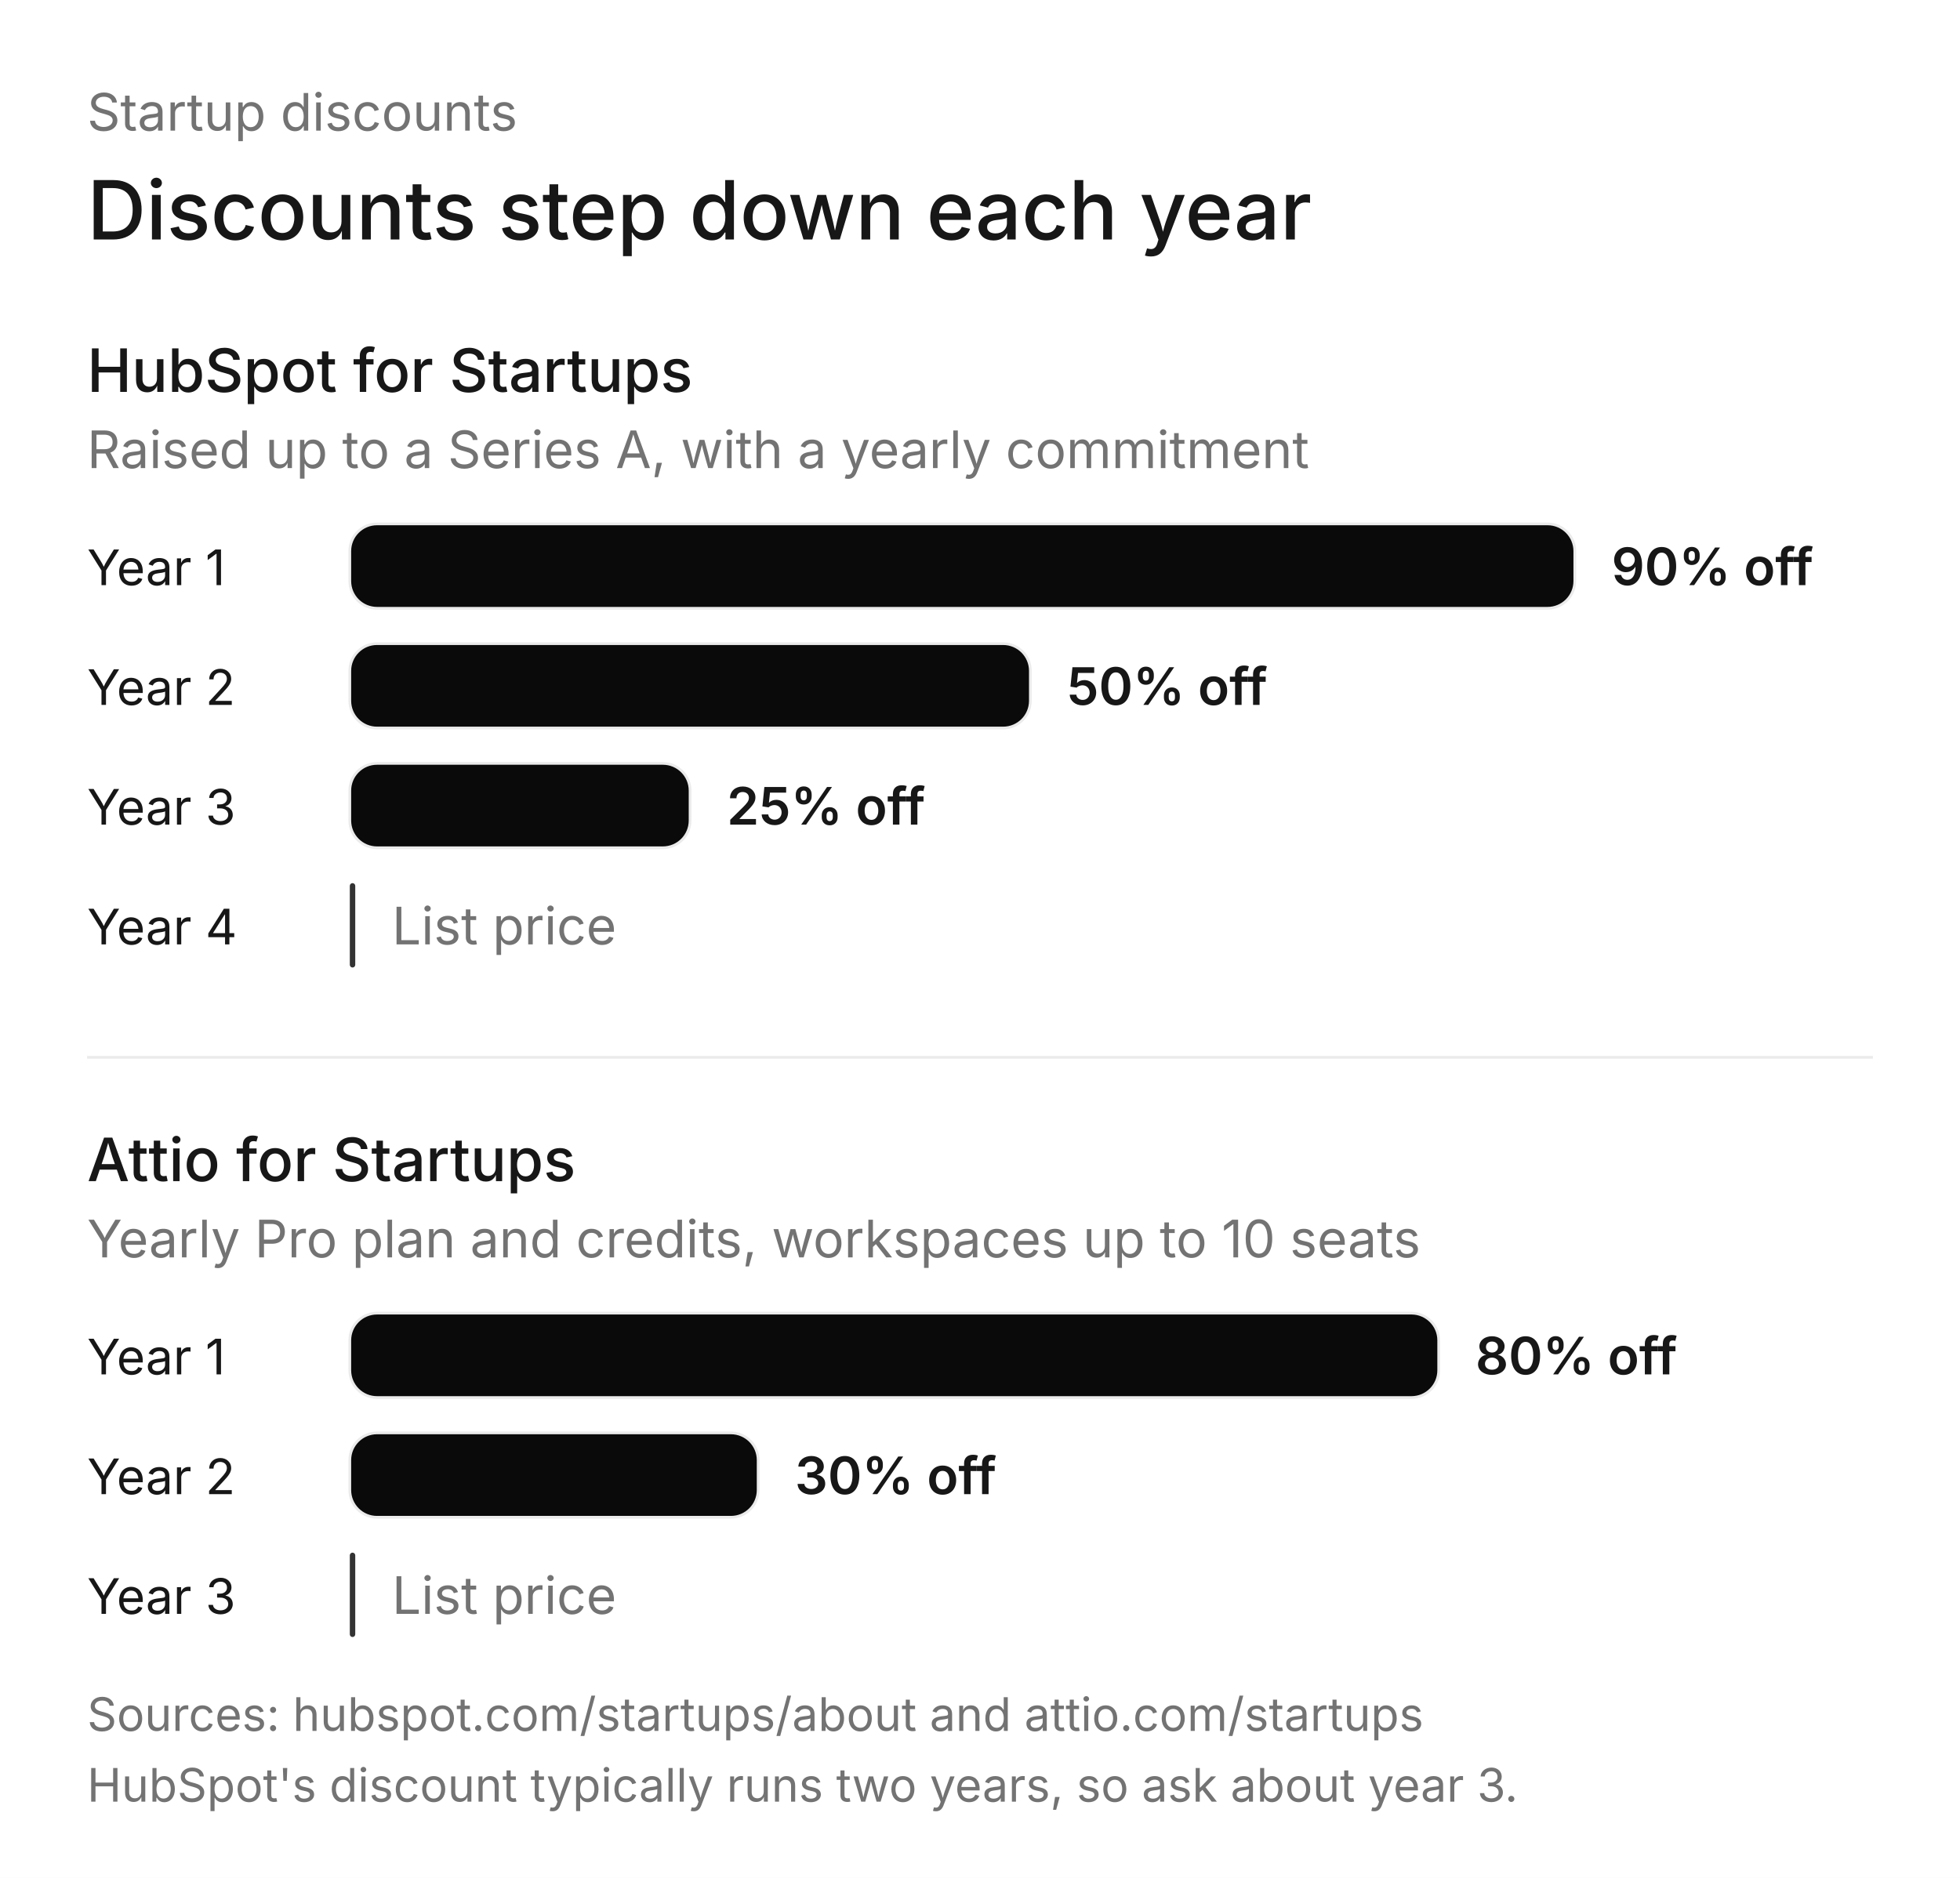
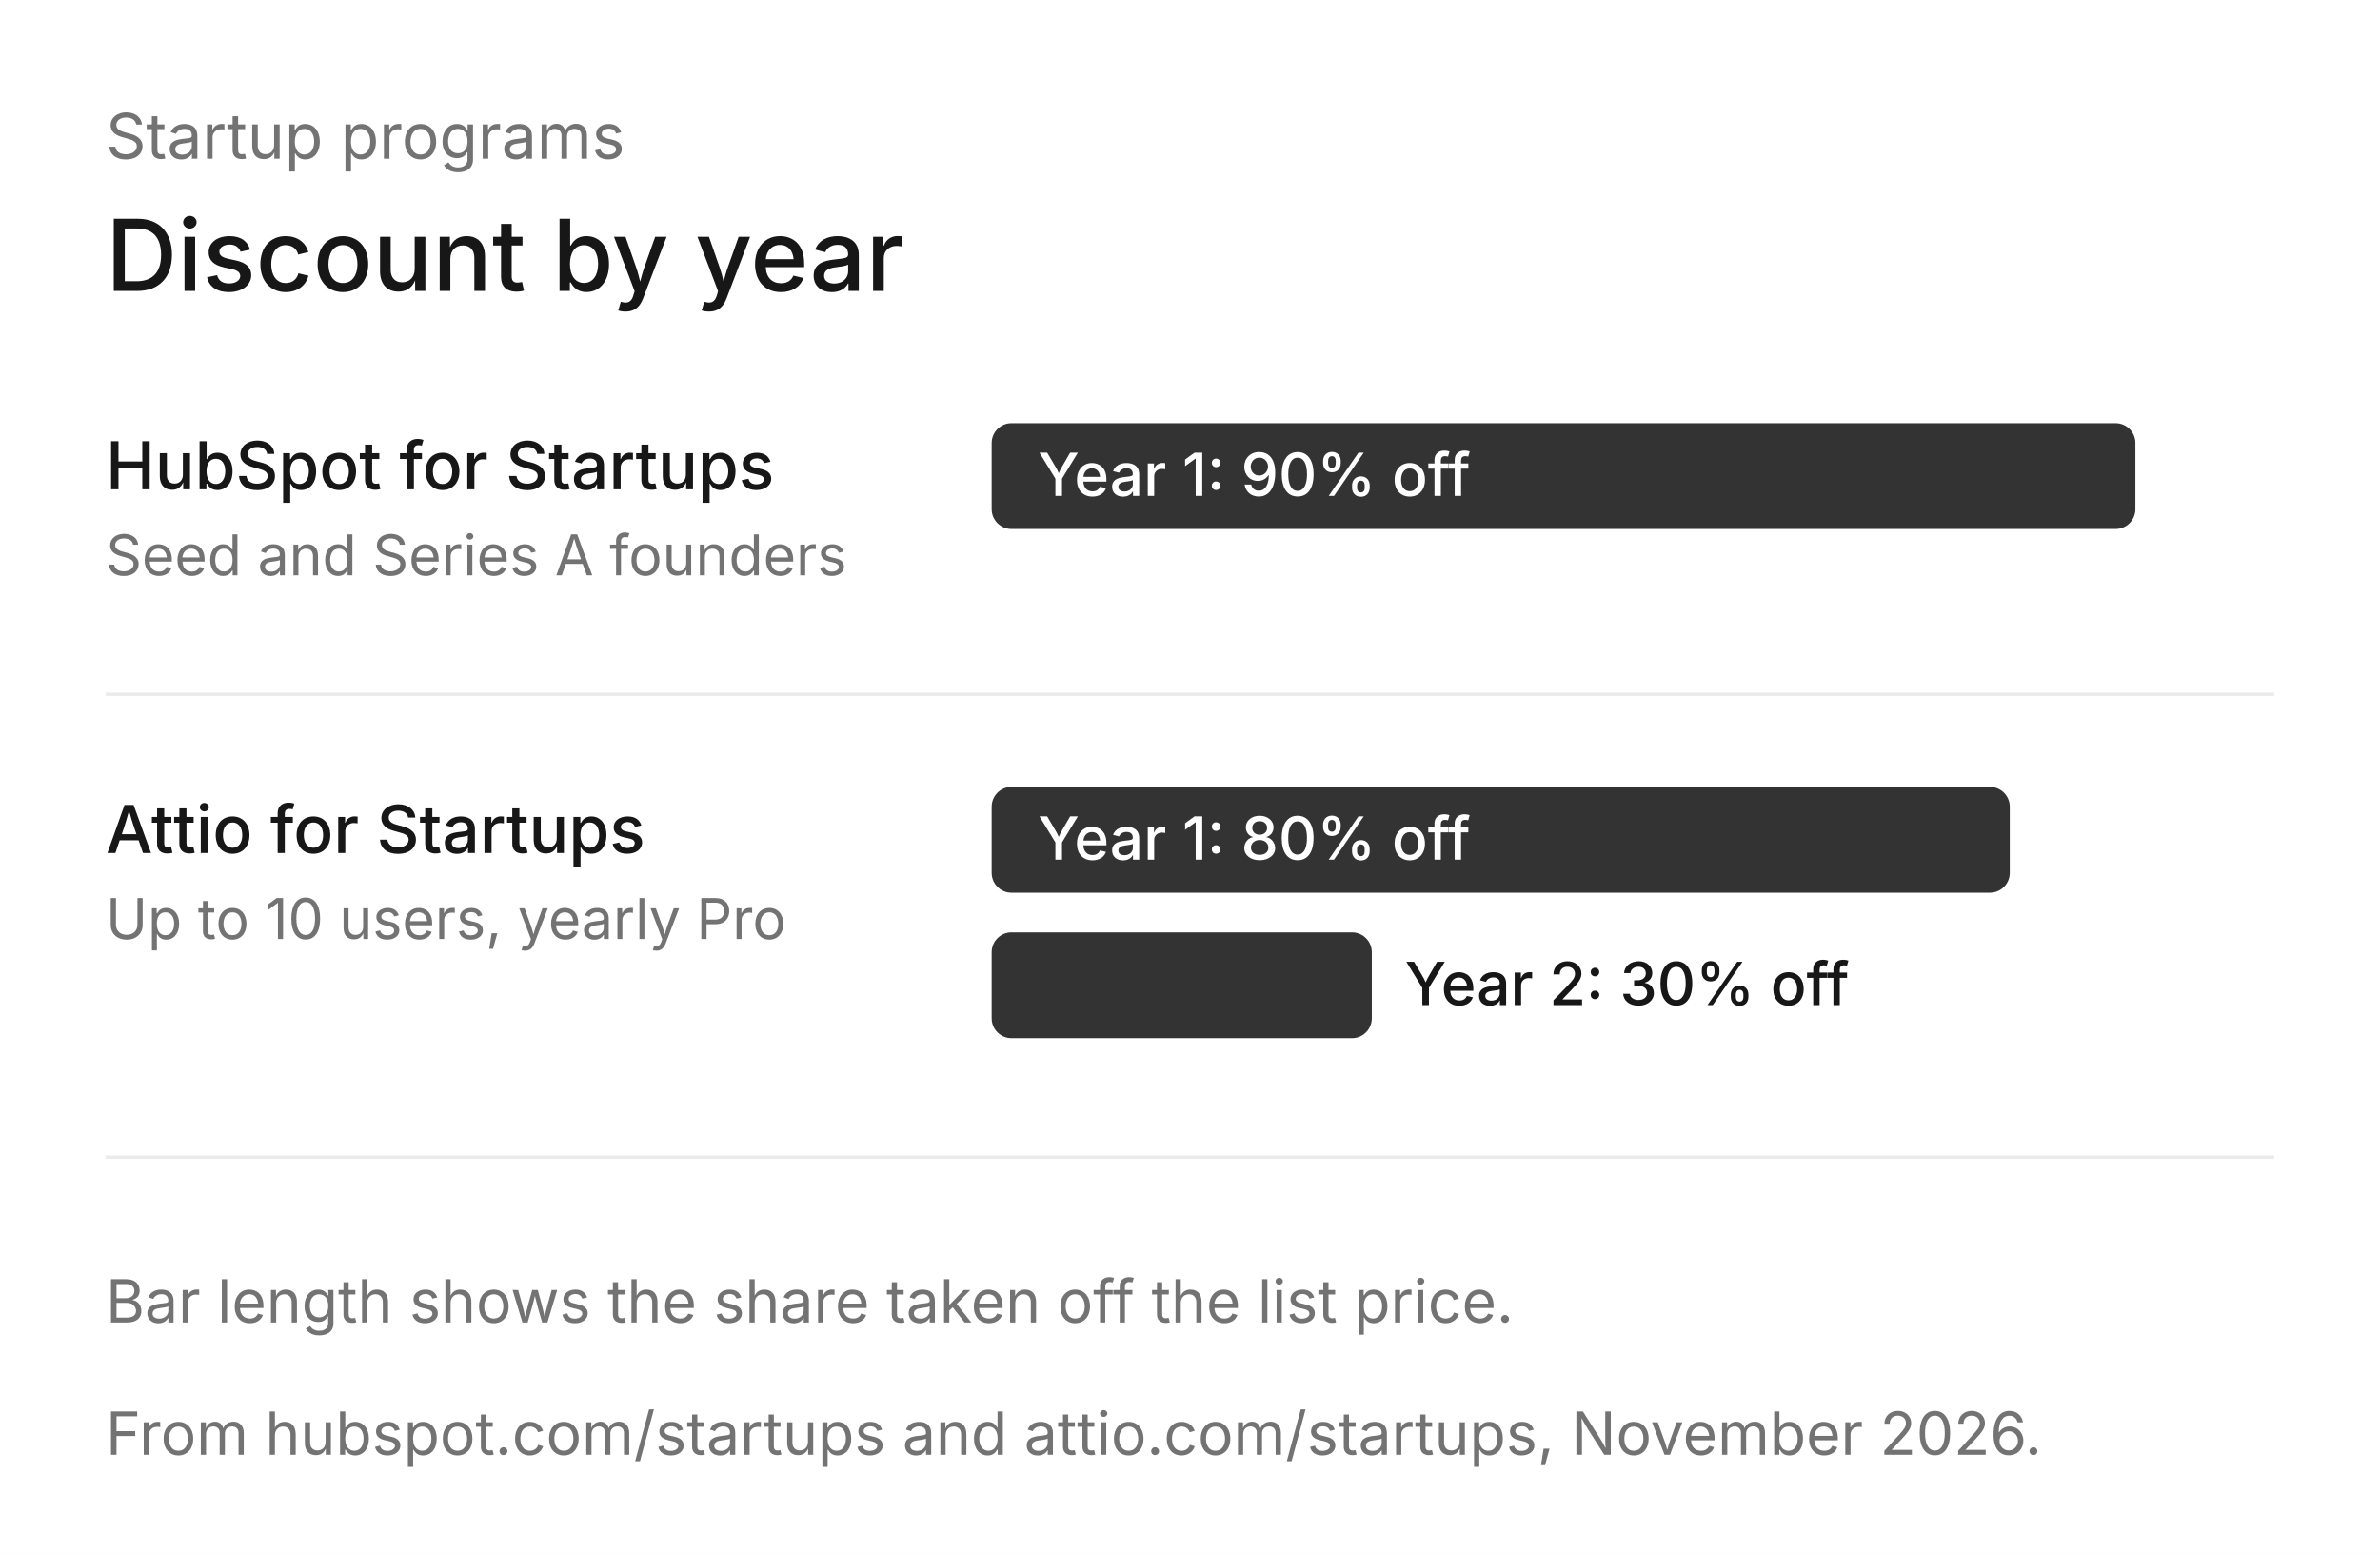
- <svg xmlns="http://www.w3.org/2000/svg" viewBox="0 0 720 690" width="720" height="690" role="img" aria-labelledby="t d" font-family="Inter, system-ui, sans-serif">
-   <rect width="720" height="690" fill="#ffffff" />
-   <text x="32" y="48" font-family="Inter, system-ui, sans-serif" font-size="19" fill="#737373">Startup discounts</text>
-   <text x="32" y="88" font-size="30" font-weight="500" fill="#171717">Discounts step down <tspan fill="#171717">each year</tspan>
-   </text>
-   <text x="32" y="144" font-size="22" font-weight="500" fill="#171717">HubSpot for Startups</text>
-   <text x="32" y="172" font-size="19" fill="#737373">Raised up to a Series A, with a yearly commitment</text>
-   <g font-family="Inter, system-ui, sans-serif" font-size="18" fill="#171717">
-     <text x="32" y="215">Year 1</text>
-     <text x="32" y="259">Year 2</text>
-     <text x="32" y="303">Year 3</text>
-     <text x="32" y="347">Year 4</text>
-   </g>
-   <rect x="128.5" y="192.5" width="450" height="31" fill="#0a0a0a" stroke="#ebebeb" rx="10" />
-   <rect x="128.5" y="236.5" width="250" height="31" fill="#0a0a0a" stroke="#ebebeb" rx="10" />
-   <rect x="128.5" y="280.5" width="125" height="31" fill="#0a0a0a" stroke="#ebebeb" rx="10" />
-   <rect x="128.5" y="324.5" width="2" height="31" fill="#333333" rx="1" />
-   <g font-size="19" font-weight="600" fill="#171717">
-     <text x="592" y="215">90% off</text>
-     <text x="392" y="259">50% off</text>
-     <text x="267" y="303">25% off</text>
-   </g>
-   <text x="144" y="347" font-size="19" fill="#737373">List price</text>
-   <line x1="32" y1="388.5" x2="688" y2="388.5" stroke="#ebebeb" />
-   <text x="32" y="434" font-size="22" font-weight="500" fill="#171717">Attio for Startups</text>
-   <text x="32" y="462" font-size="19" fill="#737373">Yearly Pro plan and credits, workspaces up to 10 seats</text>
-   <g font-family="Inter, system-ui, sans-serif" font-size="18" fill="#171717">
-     <text x="32" y="505">Year 1</text>
-     <text x="32" y="549">Year 2</text>
-     <text x="32" y="593">Year 3</text>
-   </g>
-   <rect x="128.5" y="482.5" width="400" height="31" fill="#0a0a0a" stroke="#ebebeb" rx="10" />
-   <rect x="128.5" y="526.5" width="150" height="31" fill="#0a0a0a" stroke="#ebebeb" rx="10" />
-   <rect x="128.5" y="570.5" width="2" height="31" fill="#333333" rx="1" />
-   <g font-size="19" font-weight="600" fill="#171717">
-     <text x="542" y="505">80% off</text>
-     <text x="292" y="549">30% off</text>
-   </g>
-   <text x="144" y="593" font-size="19" fill="#737373">List price</text>
-   <text x="32" y="636" font-size="17" fill="#737373">Sources: hubspot.com/startups/about and attio.com/startups</text>
-   <text x="32" y="662" font-size="17" fill="#737373">HubSpot's discount typically runs two years, so ask about year 3.</text>
+ <svg xmlns="http://www.w3.org/2000/svg" viewBox="0 0 720 470" width="720" height="470" role="img" aria-labelledby="t d" font-family="Inter, system-ui, sans-serif">
+   <rect width="720" height="470" fill="#ffffff" />
+   <text x="32" y="48" font-size="19" fill="#737373">Startup programs</text>
+   <text x="32" y="88" font-size="30" font-weight="500" fill="#171717">Discount by year</text>
+   <text x="32" y="148" font-size="20" font-weight="500" fill="#171717">HubSpot for Startups</text>
+   <text x="32" y="174" font-size="17" fill="#737373">Seed and Series A founders</text>
+   <rect x="300" y="128" width="346" height="32" rx="6" fill="#333333" />
+   <text x="314" y="150" font-size="18" font-weight="500" fill="#ffffff">Year 1: 90% off</text>
+   <line x1="32" x2="688" y1="210" y2="210" stroke="#ebebeb" />
+   <text x="32" y="258" font-size="20" font-weight="500" fill="#171717">Attio for Startups</text>
+   <text x="32" y="284" font-size="17" fill="#737373">Up to 10 users, yearly Pro</text>
+   <rect x="300" y="238" width="308" height="32" rx="6" fill="#333333" />
+   <text x="314" y="260" font-size="18" font-weight="500" fill="#ffffff">Year 1: 80% off</text>
+   <rect x="300" y="282" width="115" height="32" rx="6" fill="#333333" />
+   <text x="425" y="304" font-size="18" font-weight="500" fill="#171717">Year 2: 30% off</text>
+   <line x1="32" x2="688" y1="350" y2="350" stroke="#ebebeb" />
+   <text x="32" y="400" font-size="18" fill="#737373">Bar length shows the share taken off the list price.</text>
+   <text x="32" y="440" font-size="18" fill="#737373">From hubspot.com/startups and attio.com/startups, November 2026.</text>
</svg>
